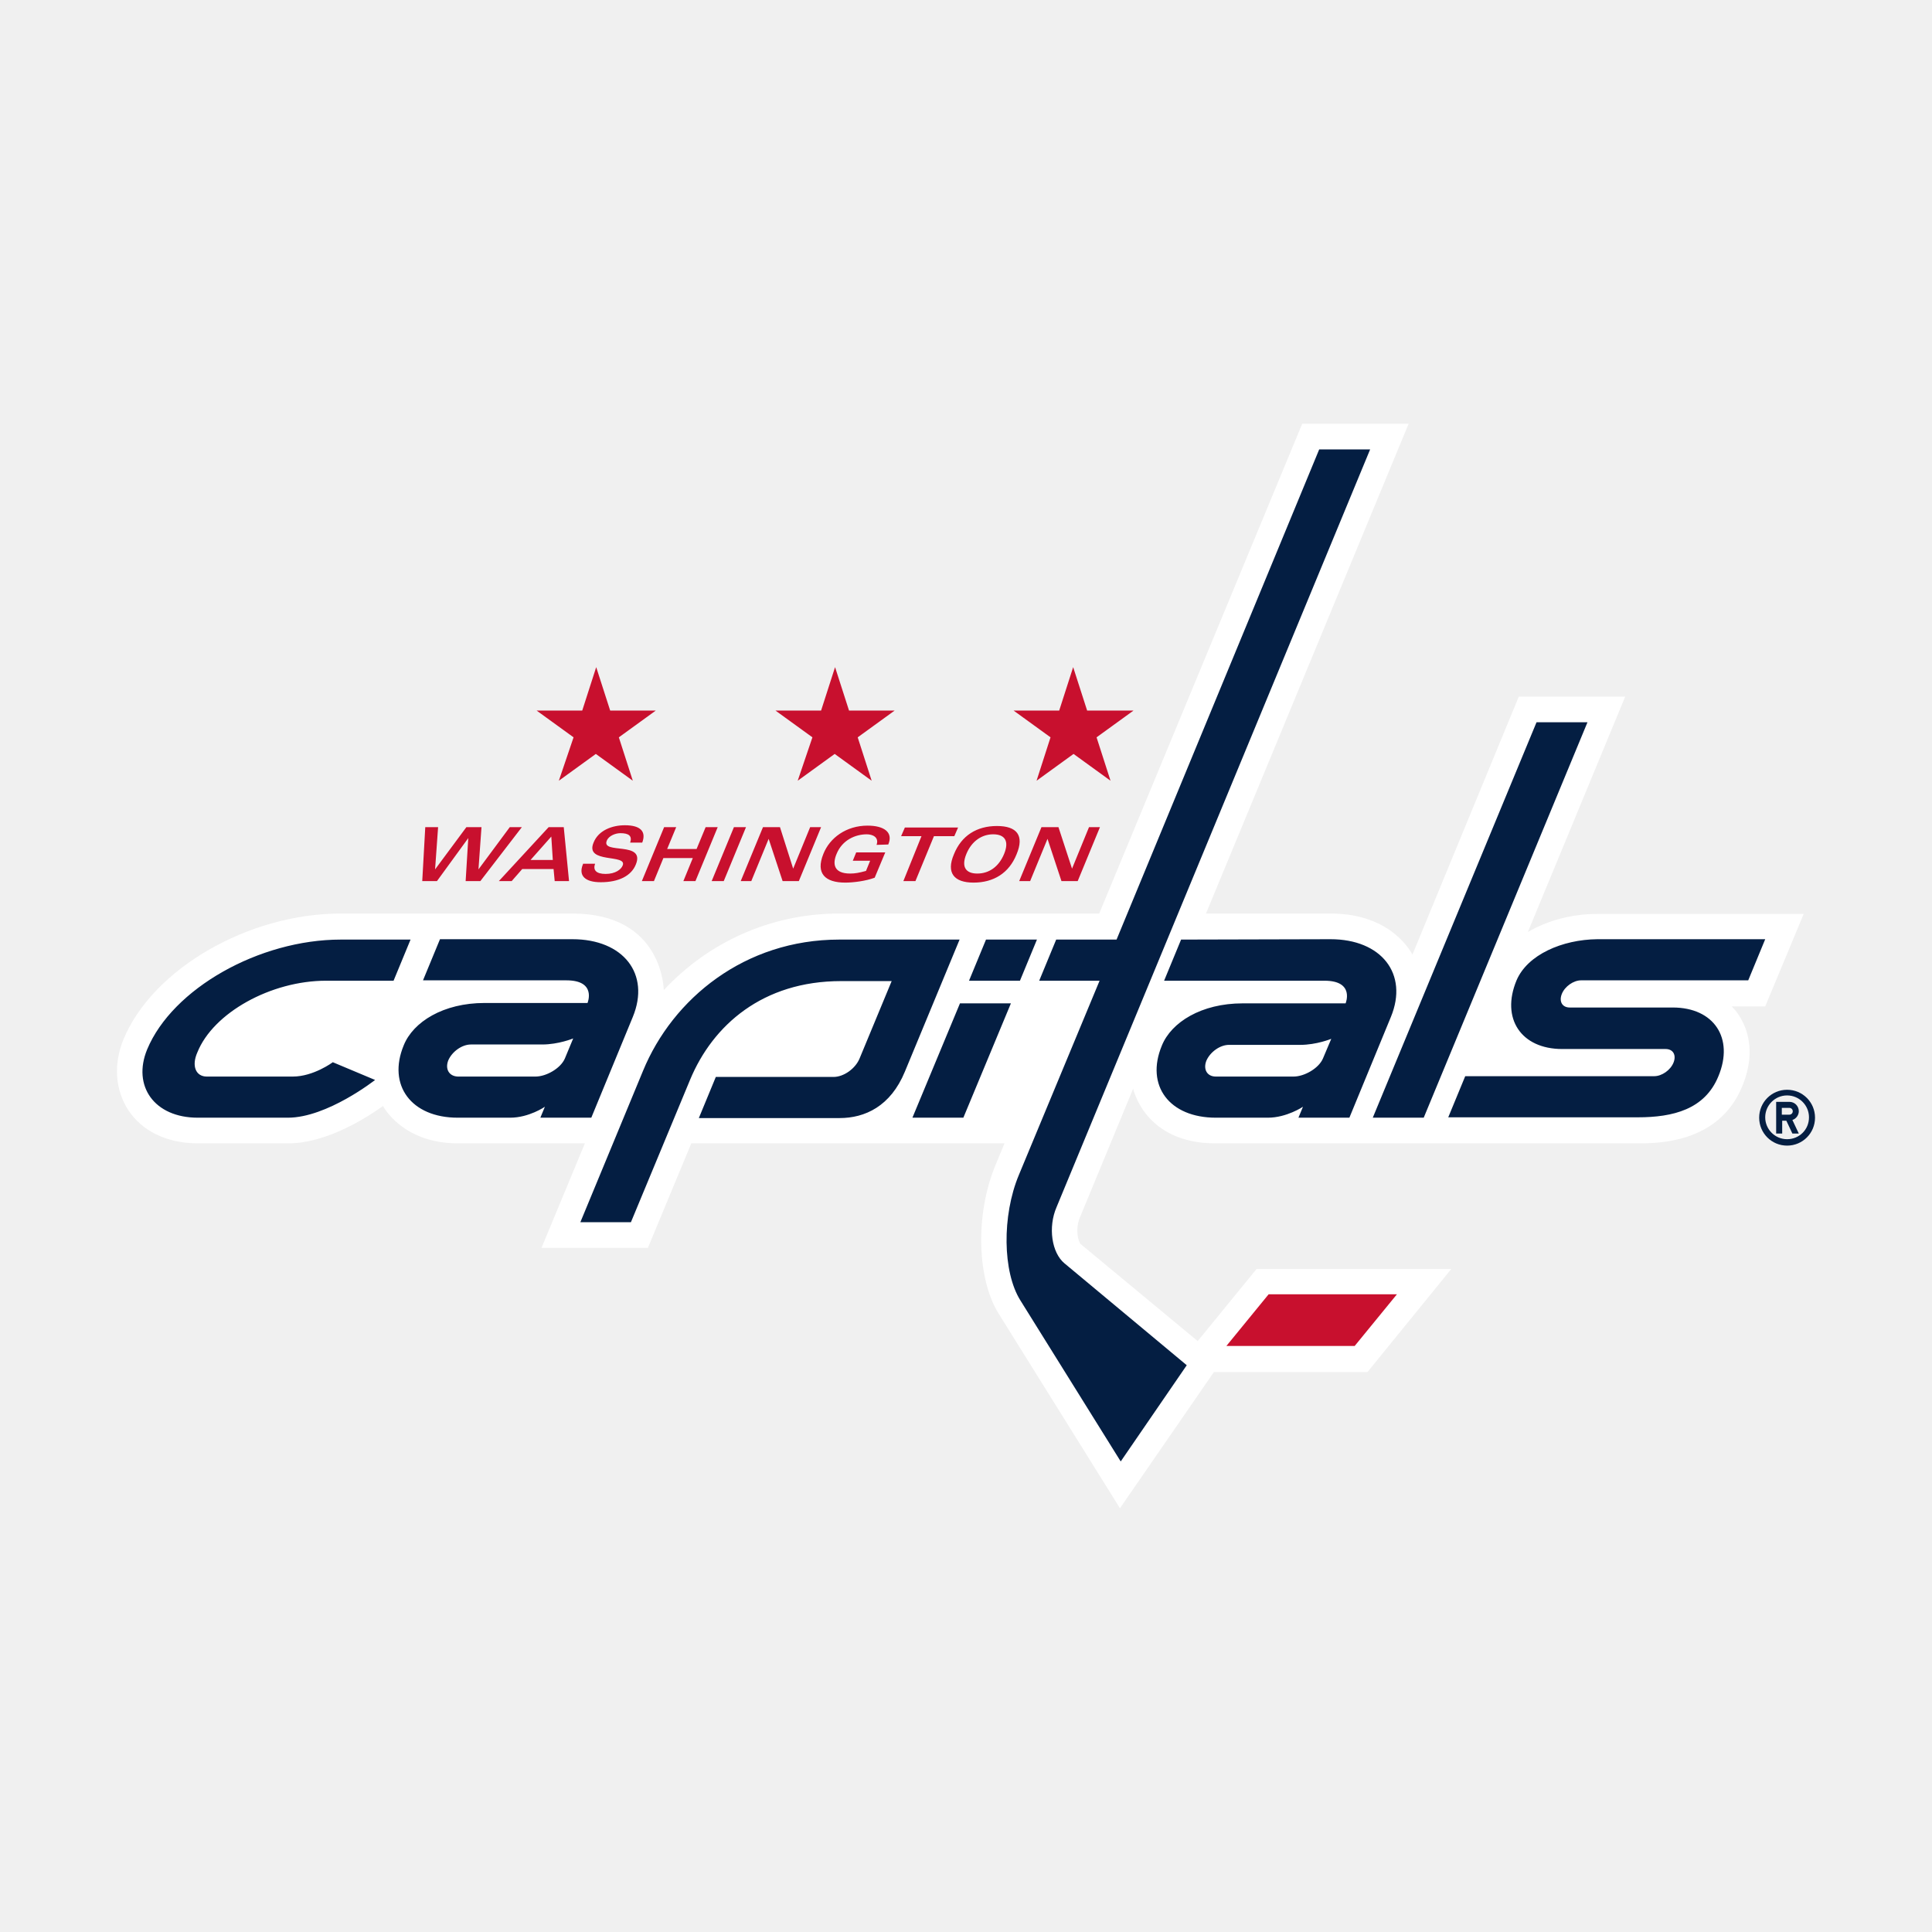
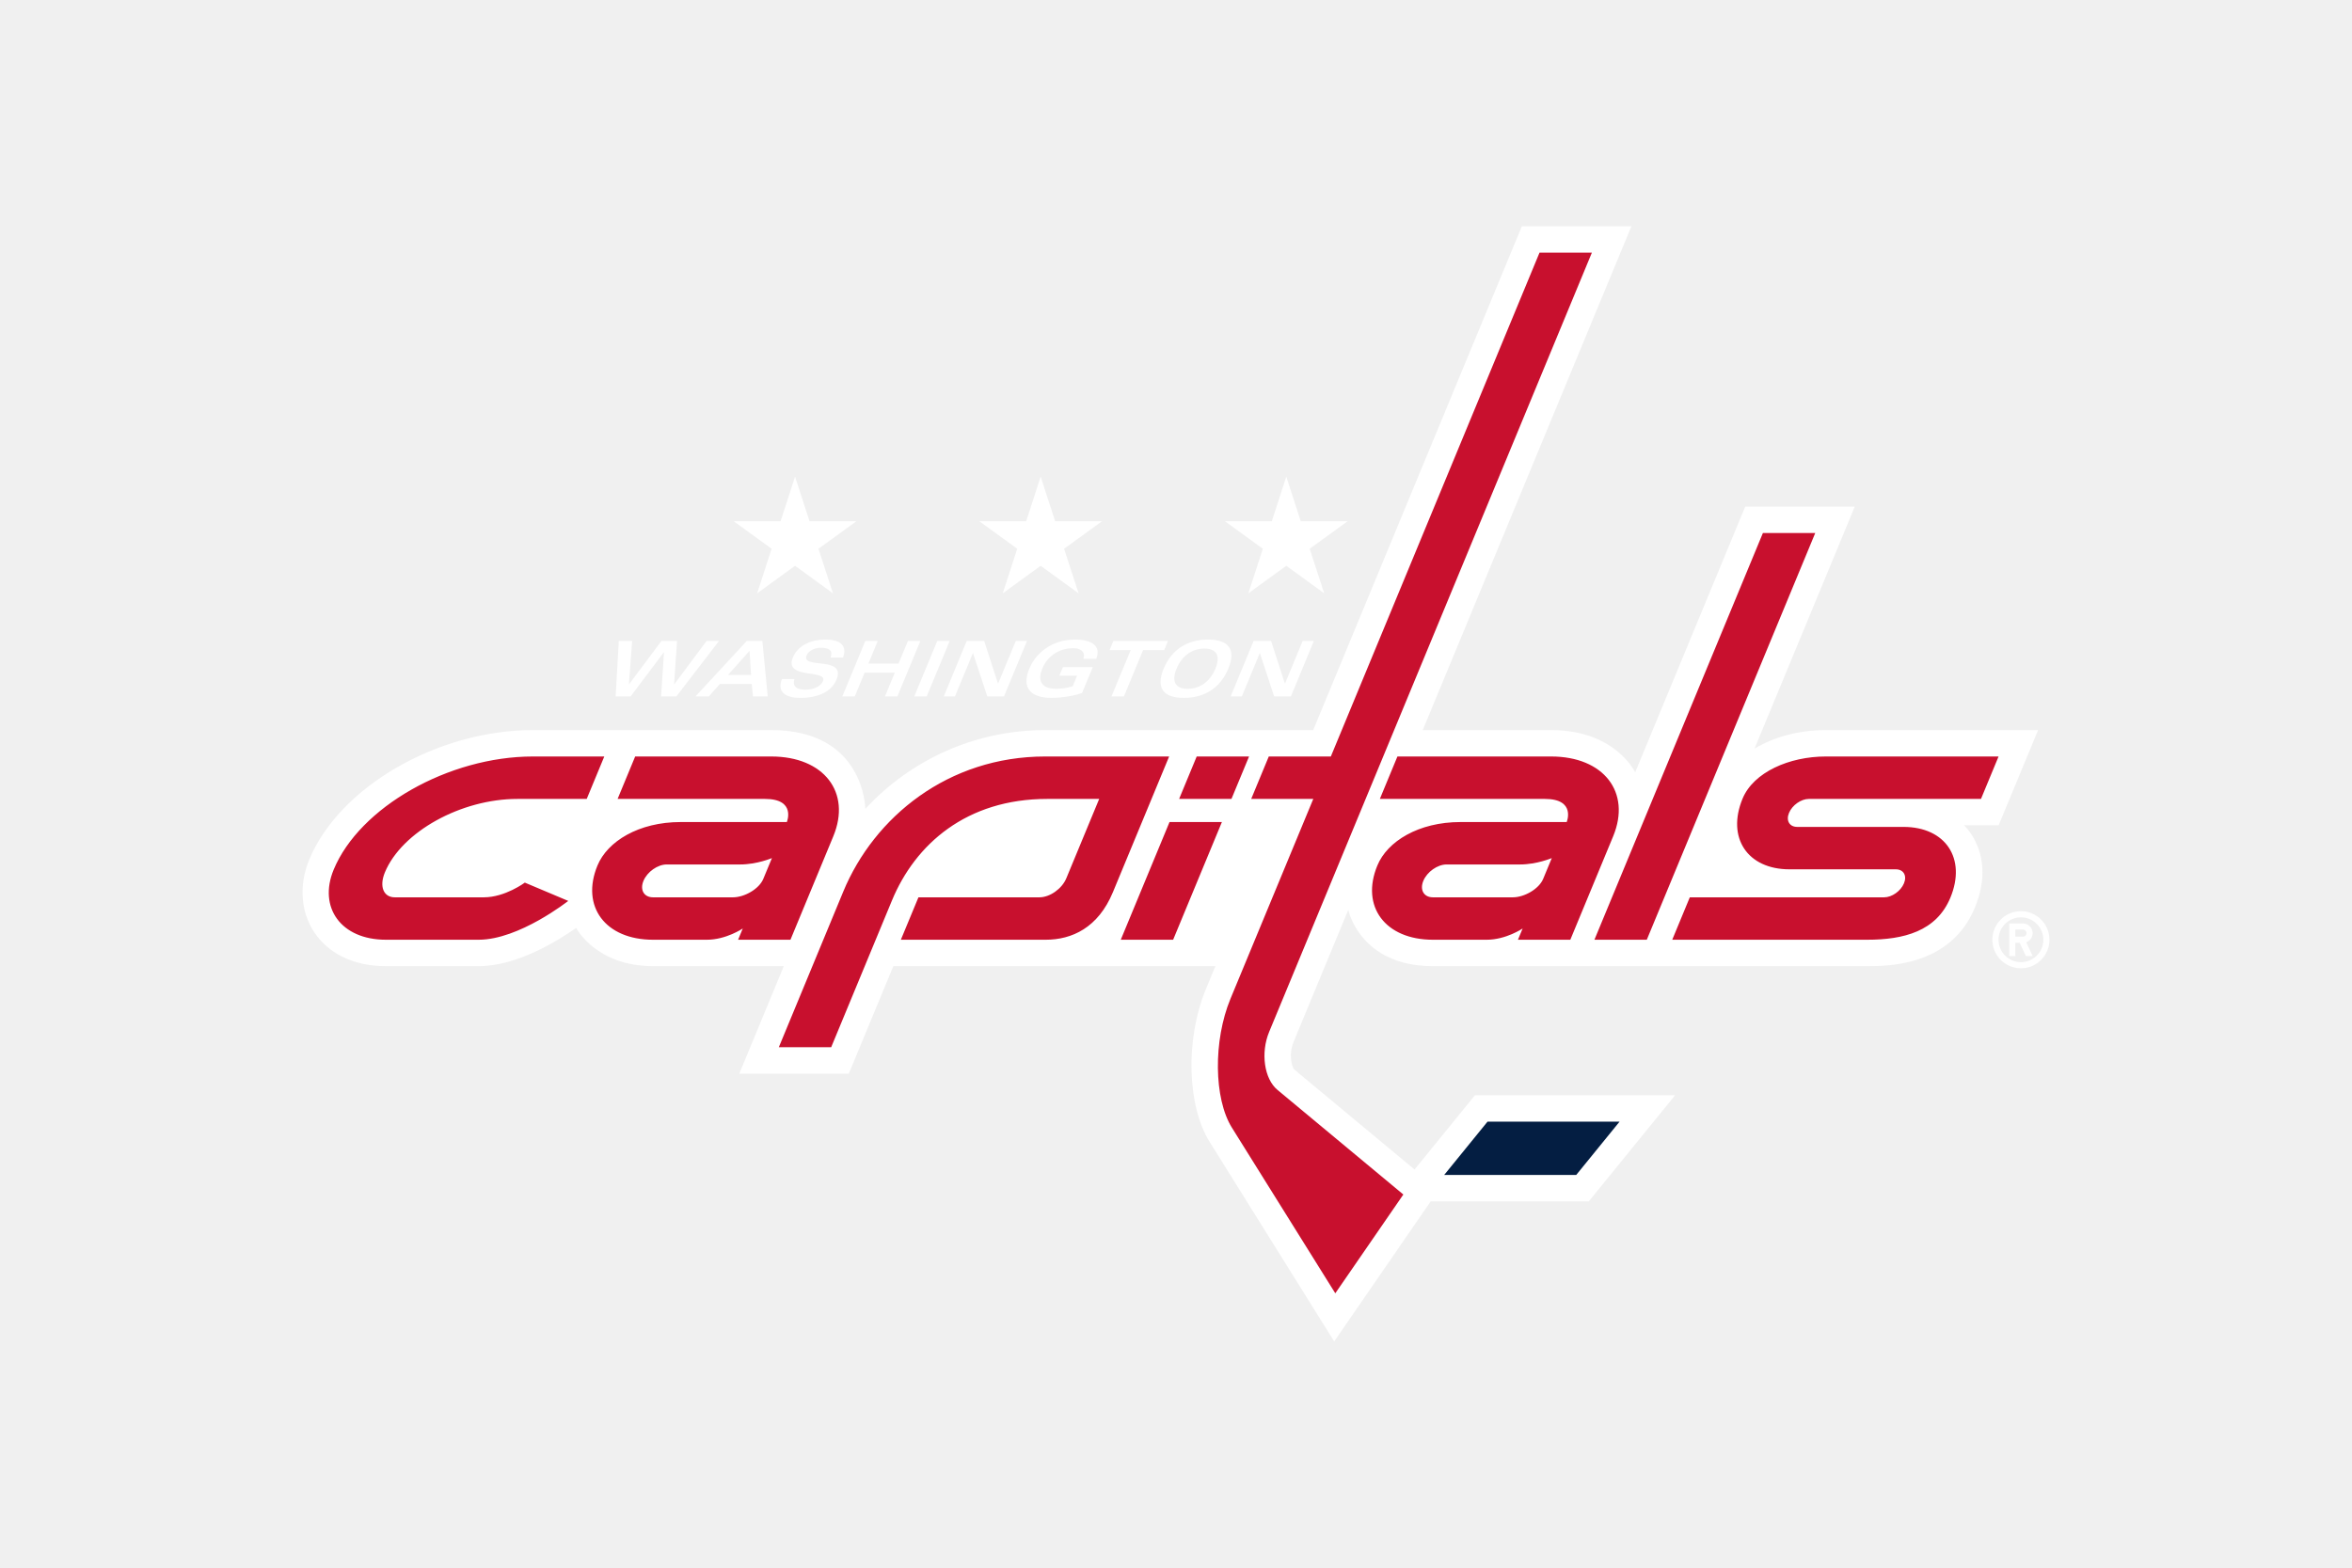
- <svg xmlns="http://www.w3.org/2000/svg" version="1.1" id="Layer_1" x="0px" y="0px" viewBox="0 0 512 512" style="enable-background:new 0 0 512 512;" xml:space="preserve">
-   <style type="text/css">
- 	.st0{fill:#041E42;}
- 	.st1{fill:#FFFFFF;}
- 	.st2{fill:#C8102E;}
- </style>
-   <g>
-     <path class="st0" d="M473.6,288.8c-4.1,0-7.4,3.3-7.4,7.4c0,4.1,3.3,7.4,7.4,7.4c4.1,0,7.4-3.3,7.4-7.4   C481,292.1,477.7,288.8,473.6,288.8z M473.6,301.9c-3.2,0-5.8-2.6-5.8-5.8c0,0,0,0,0,0c0-3.2,2.6-5.8,5.8-5.8   c3.2,0,5.8,2.6,5.8,5.8C479.4,299.4,476.8,301.9,473.6,301.9z M476.7,294.5c0-1.4-1.1-2.5-2.5-2.5c0,0,0,0,0,0h-3.5v8.4h1.6V297   h1.1l1.6,3.4h1.7l-1.7-3.6C476,296.5,476.7,295.5,476.7,294.5L476.7,294.5z M474.2,295.4h-2v-1.8h2c0.5,0,0.9,0.4,0.9,0.9   C475.1,295,474.7,295.4,474.2,295.4L474.2,295.4z" />
-     <path class="st1" d="M121.3,303H155l-11.5,27.7h28.2l11.5-27.7h83l-2.4,5.8c-5.5,13.3-4.8,30.4,0.9,39.4l32.1,51.5l24.9-36.1h40.7   l22.2-27.3H333l-15.6,19.1l-31-25.7c-0.7-0.7-1.5-4-0.2-7.1l14.1-34.1c0,0,3,14.5,21.8,14.5h111.9c5.3,0,21.5,0,27.7-15.1   c5.7-13.7-2.8-21.2-2.8-21.2h8.9l10.2-24.5h-54.7c-6.9,0-13.3,1.8-18.4,4.8l25.8-62.4h-28.2L374.3,253c0,0-5.1-10.9-21.6-10.9   h-33.1l53.7-129.8h-28.2l-53.8,129.8h-69c-18,0-34.6,7.6-46.4,20.3c0,0-0.1-20.3-24.2-20.3H90.3c-24.5,0-49.9,14.7-57.6,33.4   C27.3,288.7,35,303,52.5,303h23.9c10,0,20.5-6.6,25.1-9.9C101.5,293.1,106.6,303,121.3,303L121.3,303z" />
-     <path class="st2" d="M336.2,343l-11.2,13.7h34l11.2-13.7L336.2,343L336.2,343z M148.1,206.9l9.8-7.1l9.8,7.1l-3.7-11.5l9.8-7.1   h-12.1l-3.7-11.5l-3.7,11.5h-12.1l9.8,7.1L148.1,206.9L148.1,206.9z M211.4,206.9l9.8-7.1l9.8,7.1l-3.7-11.5l9.8-7.1h-12.1   l-3.7-11.5l-3.7,11.5h-12.1l9.8,7.1L211.4,206.9L211.4,206.9z M288.1,188.3l-3.7-11.5l-3.7,11.5h-12.1l9.8,7.1l-3.7,11.5l9.8-7.1   l9.8,7.1l-3.7-11.5l9.8-7.1H288.1L288.1,188.3z M124.1,222.1L124.1,222.1l-0.7,11.4h3.9l11-14.3h-3.2l-8.3,11.2h0l0.8-11.2h-4   l-8.3,11.2h0l0.8-11.2h-3.4l-0.8,14.3h3.9L124.1,222.1L124.1,222.1z M146.7,230.3l0.3,3.2h3.8l-1.4-14.3h-4l-13.2,14.3h3.4l2.8-3.2   H146.7L146.7,230.3z M146.1,221.7l0.4,6.2h-5.9L146.1,221.7L146.1,221.7z M154.5,229c-1.3,3.1,0.6,4.8,4.7,4.8   c4.8,0,8.1-1.7,9.3-4.7c2.6-6.3-9.2-2.6-7.7-6.3c0.5-1.3,2.3-2,3.6-2c2.2,0,3.2,0.7,2.6,2.5h3.2c1.1-2.9-0.4-4.6-4.6-4.6   c-3.3,0-7,1.3-8.3,4.6c-2.4,5.7,9.1,2.9,7.7,6.1c-0.4,1-1.9,2.2-4.5,2.2c-2.5,0-3.4-1-2.8-2.7H154.5L154.5,229L154.5,229z    M173.3,233.5l2.5-6.1h7.8l-2.5,6.1h3.2l5.9-14.3h-3.2l-2.4,5.8h-7.8l2.4-5.8H176l-5.9,14.3H173.3z M191.8,233.5l5.9-14.3h-3.2   l-5.9,14.3H191.8z M199.1,233.5l4.6-11.2h0l3.7,11.2h4.3l5.9-14.3h-2.9l-4.5,11h0l-3.5-11h-4.5l-5.9,14.3H199.1L199.1,233.5z    M235.4,223.8c1.4-3.3-1.2-5-5.5-5c-5.6,0-10,3.2-11.7,7.5c-2.1,5.2,0.5,7.6,5.8,7.6c2.1,0,5.4-0.4,7.8-1.3l2.8-6.7h-7.7l-0.9,2.2   h4.6l-1.1,2.7c-1.8,0.5-2.9,0.7-4.2,0.7c-4.4,0-4.7-2.6-3.6-5.2c1.5-3.7,5-5.2,8-5.2c1.6,0,3.3,0.8,2.6,2.8L235.4,223.8   L235.4,223.8z M239.4,233.5h3.2l4.9-11.9h5.4l1-2.3h-14.1l-1,2.3h5.4L239.4,233.5L239.4,233.5z M258,233.9c5.3,0,9.4-2.5,11.4-7.5   c2.1-5,0.1-7.5-5.2-7.5c-5.3,0-9.4,2.5-11.4,7.5C250.7,231.3,252.8,233.9,258,233.9L258,233.9z M256.1,226.3   c1.4-3.4,4.1-5.2,7.1-5.2c3.1,0,4.3,1.8,2.9,5.2c-1.4,3.4-4,5.2-7.1,5.2C255.9,231.5,254.7,229.7,256.1,226.3L256.1,226.3z    M284.1,230.2L284.1,230.2l-3.6-11H276l-5.9,14.3h2.9l4.6-11.2h0l3.7,11.2h4.3l5.9-14.3h-2.9L284.1,230.2z" />
-     <path class="st0" d="M86.4,259.9h17.9l4.5-10.9H90.3C68.7,249,45.7,262,39,278.1c-4,9.7,1.9,18.1,13.4,18.1h23.9   c10.4,0,23.1-10,23.1-10l-11.2-4.7c0,0-5.1,3.8-10.6,3.8H54.8c-2.9,0-4.1-2.8-2.5-6.4C56.5,268.4,71.8,259.9,86.4,259.9L86.4,259.9   z M121.3,296.2h13.9c5,0,9.2-2.9,9.2-2.9l-1.2,2.9h13.5l11-26.7c4.7-11.4-2.5-20.6-16-20.6h-35.1l-4.5,10.9h38c8.1,0,5.6,6,5.6,6   h-27.3c-10.9,0-18.9,5-21.4,11.2C102.6,287.6,109,296.2,121.3,296.2z M118.8,281c1-2.3,3.6-4.2,6-4.2h18.9c4.3,0,8.2-1.6,8.2-1.6   l-2.2,5.3c-1.1,2.6-4.9,4.8-7.8,4.8h-20.6C119,285.2,117.9,283.3,118.8,281L118.8,281L118.8,281z M313,249l-4.5,10.9H351   c8.1,0,5.6,6,5.6,6h-27.3c-10.9,0-18.9,5-21.4,11.2c-4.4,10.6,2,19.1,14.3,19.1H336c5,0,9.3-2.9,9.3-2.9l-1.2,2.9h13.5l11-26.7   c4.7-11.4-2.5-20.6-16-20.6L313,249L313,249z M350.6,280.5c-1.1,2.6-4.9,4.8-7.8,4.8h-20.6c-2.3,0-3.4-1.9-2.5-4.2   c1-2.3,3.6-4.2,6-4.2h18.9c4.3,0,8.2-1.6,8.2-1.6L350.6,280.5L350.6,280.5L350.6,280.5z M377.3,296.2l43.4-104.8h-13.5l-43.4,104.8   H377.3L377.3,296.2z M274.8,249h-13.5l-4.5,10.9h13.5L274.8,249z M255.3,296.2l12.6-30.3h-13.5l-12.6,30.3H255.3L255.3,296.2z    M401.9,259.8c-4.2,10.1,1.2,18.2,12.1,18.2h27.4c2,0,2.9,1.6,2.1,3.6c-0.8,2-3.1,3.6-5.1,3.6h-50.1l-4.5,10.9h50.2   c9.4,0,17.8-2.1,21.4-10.9c4.2-10.1-1.2-18.2-12.1-18.2H416c-2,0-2.9-1.6-2.1-3.6c0.8-2,3.1-3.6,5.1-3.6h44.3l4.5-10.9h-44.5   C414,249,404.8,253,401.9,259.8z M167.2,323.9l15.7-37.8c6-14.4,19.2-26.1,40-26.1h13.4l-8.5,20.5c-1.1,2.7-4.2,4.9-6.9,4.9h-31.2   l-4.5,10.9h37.3c6.7,0,13.5-3.1,17.3-12.3l14.5-35h-31.9c-25,0-44.1,15.6-52,34.8l-16.6,40.1H167.2z" />
-     <path class="st0" d="M270,311.4c-4.5,10.8-4.3,25.7,0.4,33.2l26.6,42.7l17.5-25.5l-32.4-27c-3.4-2.8-4.4-9.6-2.1-14.9l83.1-200.8   h-13.5L295.9,249h-16l-4.5,10.9h16L270,311.4L270,311.4L270,311.4z" />
-   </g>
+ <svg xmlns="http://www.w3.org/2000/svg" viewBox="0 0 960 640">
+   <path fill="#fff" d="M824.867 371.99c-6.433 0-11.655 5.217-11.655 11.654 0 6.429 5.222 11.652 11.655 11.652s11.648-5.223 11.648-11.652c0-6.437-5.215-11.653-11.648-11.653m0 20.806a9.1 9.1 0 0 1-3.503-.695 9.135 9.135 0 0 1-5.648-8.457 9.14 9.14 0 0 1 9.151-9.146c5.057 0 9.15 4.089 9.15 9.146s-4.093 9.152-9.15 9.152m4.788-11.853a3.94 3.94 0 0 0-1.159-2.793 3.94 3.94 0 0 0-2.795-1.155h-5.614v13.3h2.496v-5.401h1.79l2.522 5.402h2.76l-2.633-5.633a3.95 3.95 0 0 0 2.633-3.72m-3.954 1.454h-3.118v-2.911h3.118a1.453 1.453 0 0 1 1.029 2.485 1.46 1.46 0 0 1-1.029.426M309.038 242.219l15.472-11.243 15.474 11.243-5.909-18.194 15.469-11.235H330.42l-5.91-18.2-5.907 18.2H299.47l15.478 11.235zm100.25 0 15.469-11.243 15.481 11.243-5.913-18.194 15.477-11.235h-19.123l-5.922-18.2-5.904 18.2h-19.131l15.475 11.235zm121.632-29.43-5.908-18.198-5.909 18.199h-19.124l15.471 11.235-5.912 18.194 15.474-11.243 15.478 11.243-5.915-18.194 15.474-11.235zm-259.965 53.487h.058l-1.176 18.036h6.233l17.388-22.618h-5.071l-13.184 17.672h-.066l1.215-17.671h-6.393l-13.212 17.67h-.058l1.333-17.67h-5.454l-1.284 22.618h6.112zm35.885 12.969.505 5.068h6.012l-2.191-22.62h-6.385l-20.907 22.62h5.449l4.488-5.068zm-.911-13.538.632 9.833h-9.407zm13.245 11.52c-2.007 4.855.925 7.682 7.47 7.682 7.679 0 12.839-2.758 14.771-7.431 4.124-9.96-14.611-4.08-12.185-9.934.855-2.066 3.608-3.101 5.712-3.101 3.507 0 5.097 1.069 4.071 4.01h5.074c1.742-4.578-.68-7.355-7.294-7.355-5.258 0-11.022 2.095-13.177 7.325-3.771 9.083 14.373 4.625 12.273 9.685-.677 1.636-2.963 3.44-7.158 3.44-4.011 0-5.314-1.632-4.481-4.321zm29.719 7.086 4.021-9.714h12.312l-4.025 9.714h5.077l9.368-22.62h-5.068l-3.823 9.215h-12.308l3.809-9.214h-5.076l-9.375 22.619zm29.348 0 9.378-22.62h-5.077l-9.372 22.62zm11.539 0 7.323-17.67h.058l5.816 17.67h6.819l9.371-22.62h-4.569l-7.19 17.358h-.072l-5.62-17.357h-7.144l-9.364 22.619zm57.646-15.33c2.188-5.287-1.841-7.886-8.665-7.886-8.908 0-15.798 5.066-18.611 11.835-3.392 8.214.781 11.978 9.215 11.978 3.281 0 8.496-.636 12.291-2.008l4.384-10.563h-12.191l-1.457 3.505h7.233l-1.781 4.326c-2.835.78-4.659 1.034-6.635 1.034-6.952 0-7.517-4.104-5.77-8.3 2.435-5.885 7.853-8.297 12.614-8.297 2.51 0 5.257 1.217 4.105 4.378zm6.235 15.33h5.08l7.836-18.926h8.618l1.535-3.693h-22.309l-1.533 3.693h8.625zm29.562.596c8.339 0 14.831-3.977 18.119-11.92 3.291-7.922.08-11.892-8.259-11.892-8.331 0-14.834 3.97-18.12 11.893-3.29 7.94-.074 11.919 8.259 11.919zm-2.998-11.92c2.203-5.327 6.44-8.21 11.329-8.21 4.919 0 6.735 2.883 4.527 8.21-2.206 5.339-6.412 8.215-11.329 8.215-4.883 0-6.735-2.876-4.527-8.214m44.275 6.062h-.064l-5.615-17.357h-7.153l-9.368 22.619h4.57l7.324-17.67h.06l5.807 17.67h6.834l9.366-22.62h-4.574z" />
+   <path fill="#fff" d="M266.546 394.422h53.371l-18.17 43.894h44.705l18.177-43.894h131.452l-3.815 9.223c-8.723 21.056-7.536 48.097 1.405 62.43l50.899 81.559 39.392-57.19h64.527l35.231-43.32h-81.697l-24.651 30.32-49.066-40.79c-1.096-1.033-2.366-6.357-.326-11.263l22.337-53.955s4.708 22.986 34.541 22.986h177.269c8.419 0 34.052 0 43.932-23.866 8.982-21.717-4.422-33.627-4.422-33.627h14.127l16.118-38.878h-86.668c-10.956 0-21.101 2.788-29.082 7.577l40.921-98.81H712.34l-44.925 108.496s-8.012-17.263-34.302-17.263h-52.4L665.88 92.366h-44.709l-85.174 205.685H426.644c-28.52 0-54.882 12.018-73.454 32.178 0 0-.215-32.178-38.387-32.178h-97.3c-38.897 0-78.989 23.218-91.267 52.859-8.671 20.929 3.536 43.512 31.253 43.512h37.908c15.774 0 32.535-10.497 39.762-15.608 0 0 8.044 15.608 31.389 15.608z" />
+   <path fill="#c8102e" d="M211.192 326.155h28.286l7.169-17.321h-29.145c-34.336 0-70.736 20.684-81.31 46.198-6.38 15.425 2.992 28.61 21.296 28.61h37.909c16.477 0 36.537-15.851 36.537-15.851l-17.718-7.47s-8.039 6.006-16.753 6.006h-36.331c-4.551 0-6.43-4.374-4.039-10.177 6.868-16.571 31.088-29.995 54.099-29.995m55.354 57.488h21.965c7.89 0 14.655-4.592 14.655-4.592l-1.897 4.592h21.367l17.492-42.24c7.451-17.986-3.887-32.57-25.324-32.57h-55.551l-7.171 17.322h60.152c12.842 0 8.927 9.438 8.927 9.438h-43.319c-17.213 0-29.909 7.93-33.967 17.725-6.928 16.734 3.216 30.325 22.671 30.325m-3.908-24.035c1.534-3.69 5.778-6.696 9.485-6.696h29.983c6.854 0 12.966-2.603 12.966-2.603l-3.514 8.477c-1.717 4.16-7.718 7.542-12.402 7.542h-32.593c-3.705 0-5.463-3.01-3.925-6.72m307.737-50.774-7.17 17.32h67.333c12.849 0 8.93 9.439 8.93 9.439h-43.317c-17.211 0-29.912 7.93-33.956 17.725-6.942 16.734 3.2 30.325 22.664 30.325h21.956c7.894 0 14.668-4.592 14.668-4.592l-1.91 4.592h21.374l17.49-42.24c7.451-17.986-3.883-32.57-25.324-32.57zm59.497 49.953c-1.725 4.159-7.717 7.54-12.397 7.54h-32.6c-3.702 0-5.463-3.008-3.93-6.72 1.534-3.688 5.782-6.695 9.484-6.695h29.99c6.845 0 12.962-2.603 12.962-2.603l-3.509 8.477m42.288 24.856 68.753-166.038H719.55l-68.764 166.038zm-162.343-74.81h-21.369l-7.174 17.322h21.362zm-30.987 74.81 19.903-48.05h-21.376l-19.9 48.05zm232.42-57.601c-6.589 15.93 1.976 28.855 19.162 28.855h43.375c3.158 0 4.66 2.559 3.345 5.717-1.308 3.158-4.924 5.713-8.076 5.713h-79.341l-7.169 17.316h79.58c14.826 0 28.248-3.39 33.961-17.205 6.6-15.942-1.973-28.858-19.154-28.858h-43.37c-3.163 0-4.669-2.558-3.354-5.713 1.311-3.164 4.93-5.712 8.086-5.712h70.271l7.172-17.321h-70.524c-14.82 0-29.479 6.374-33.964 17.208m-371.997 101.49 24.822-59.942c9.477-22.884 30.353-41.435 63.382-41.435h21.194l-13.426 32.416c-1.765 4.264-6.708 7.757-10.968 7.757h-49.383l-7.177 17.316h59.108c10.675 0 21.427-4.875 27.441-19.411l22.951-55.4h-50.551c-39.66 0-69.842 24.707-82.463 55.176l-26.3 63.523z" />
+   <path fill="#c8102e" d="M502.222 407.764c-7.06 17.08-6.793 40.749.597 52.602l42.199 67.614 27.775-40.326-51.377-42.71c-5.41-4.48-6.94-15.141-3.395-23.684l131.726-318.116h-21.374l-85.172 205.689h-25.332l-7.175 17.322h25.341z" />
+   <path fill="#041e42" d="m607.154 457.907-17.691 21.76h53.891l17.694-21.76z" />
</svg>
